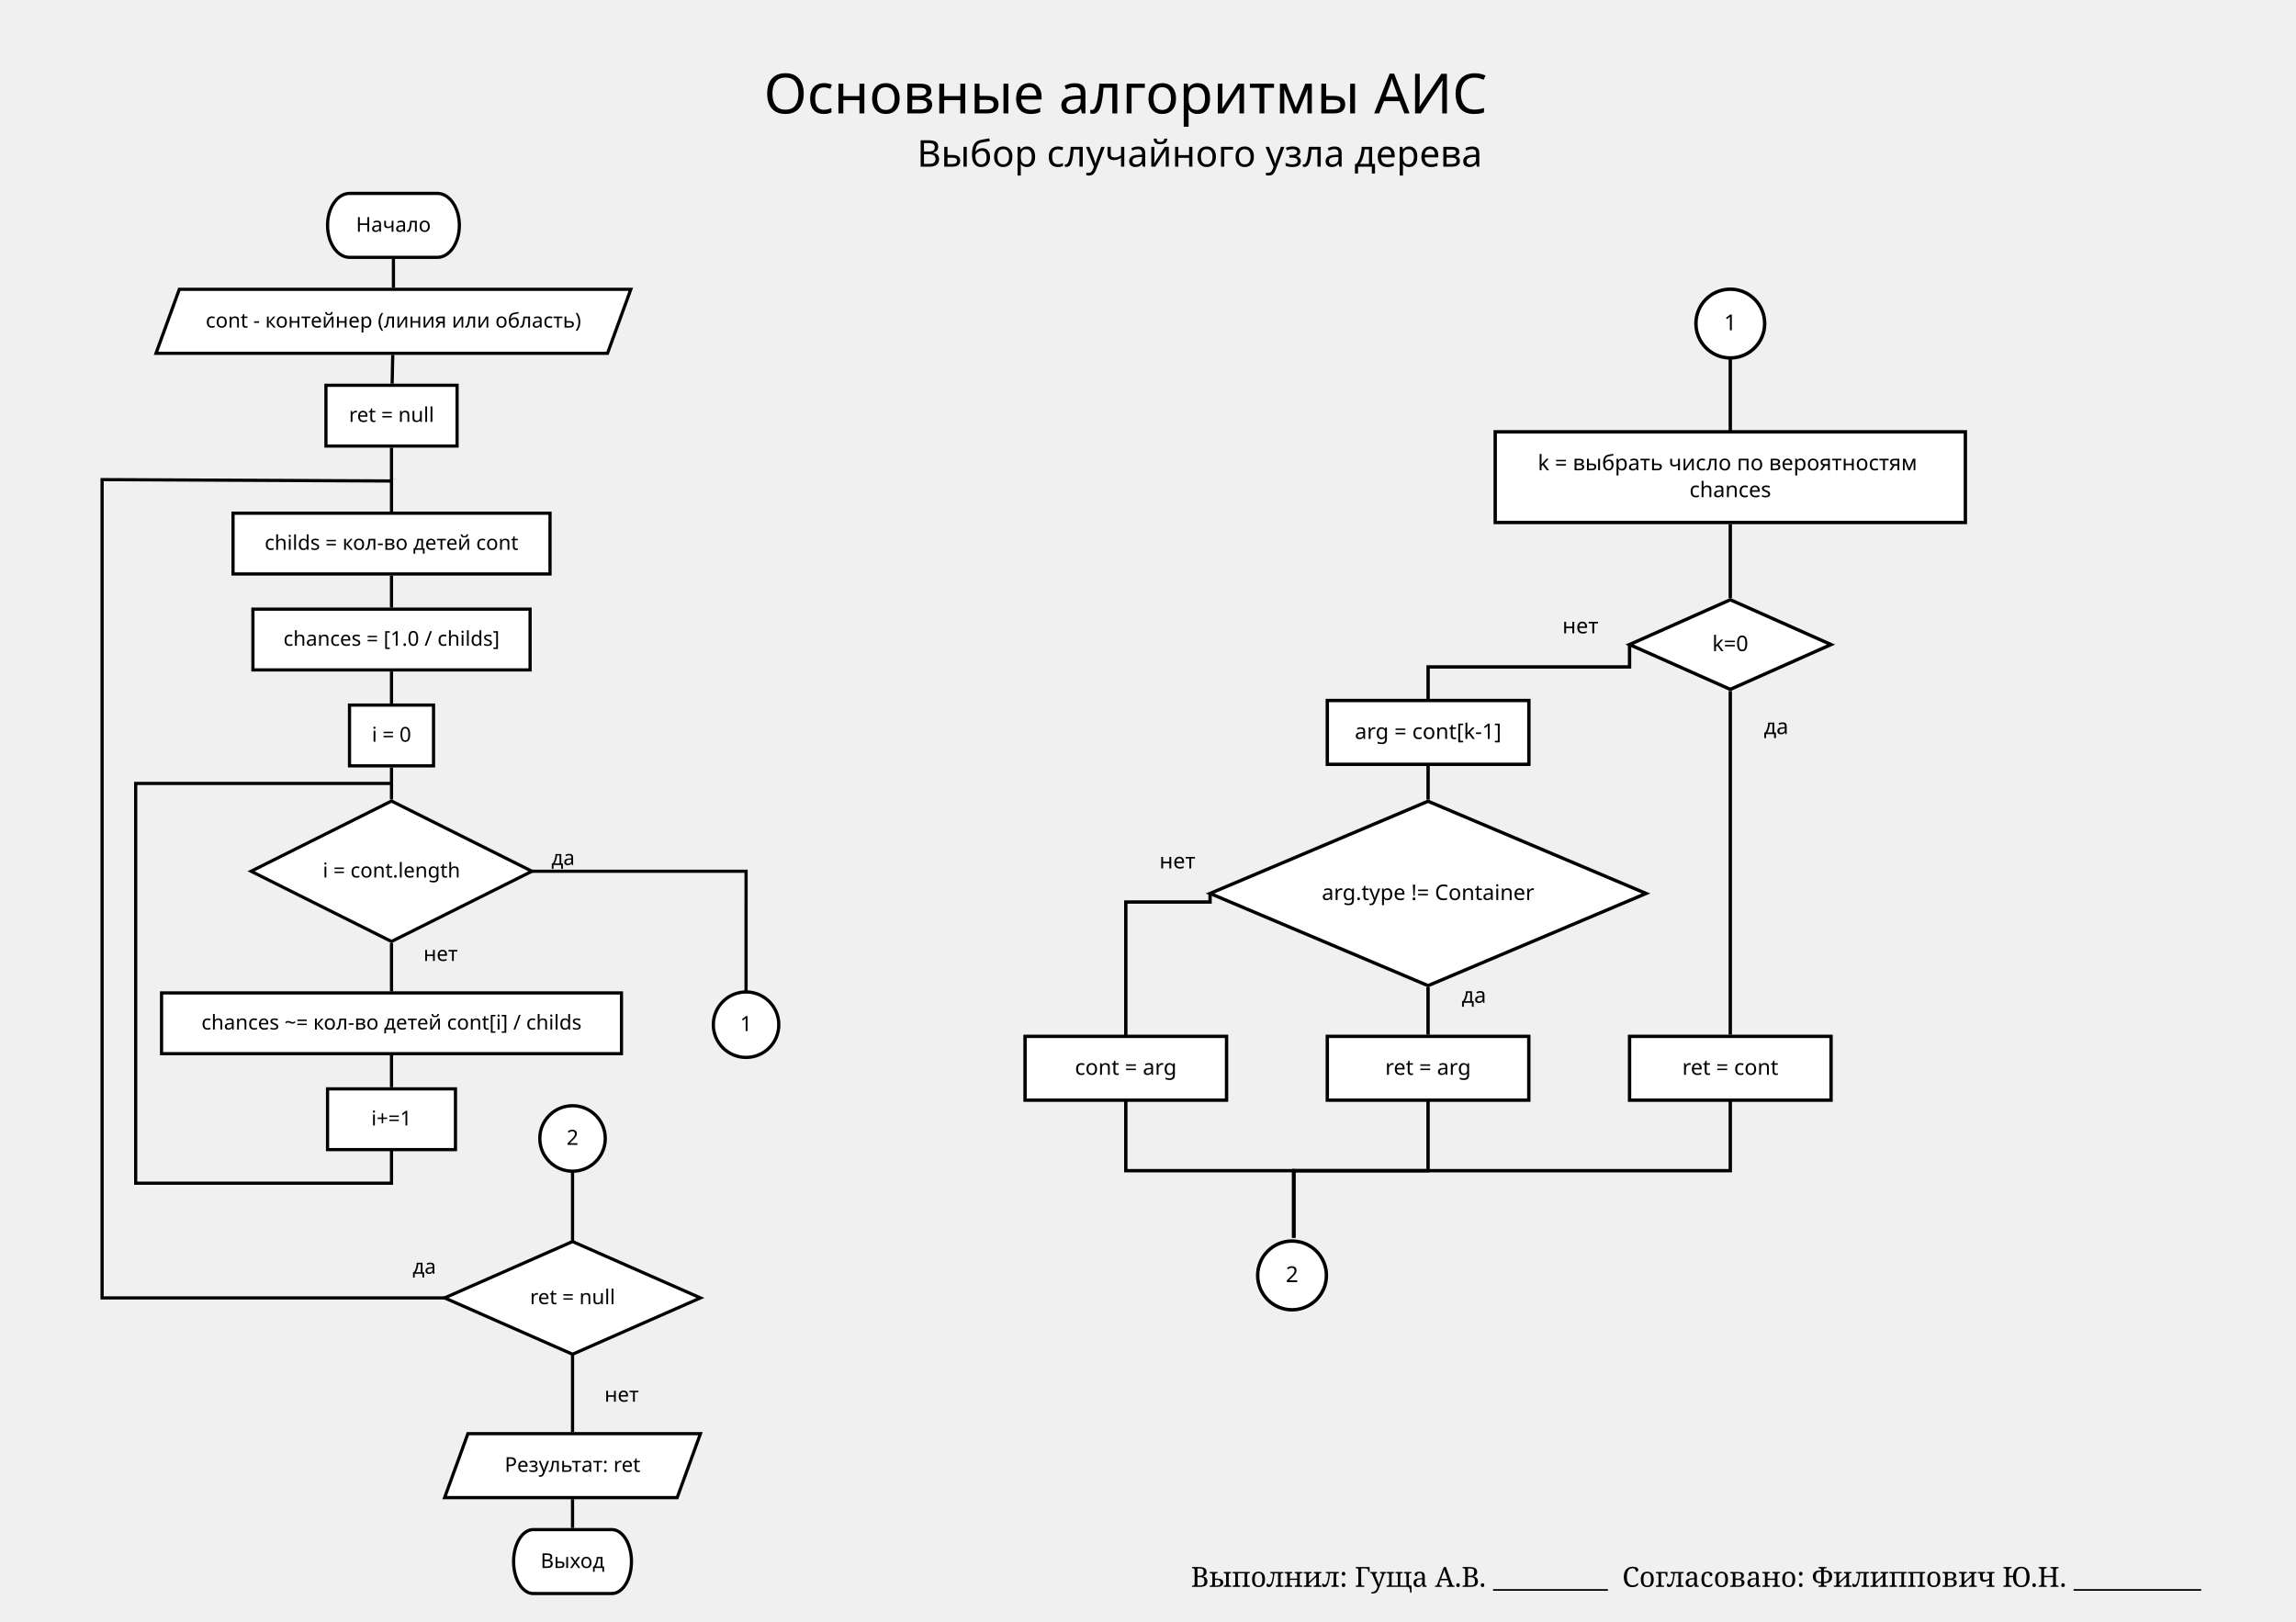
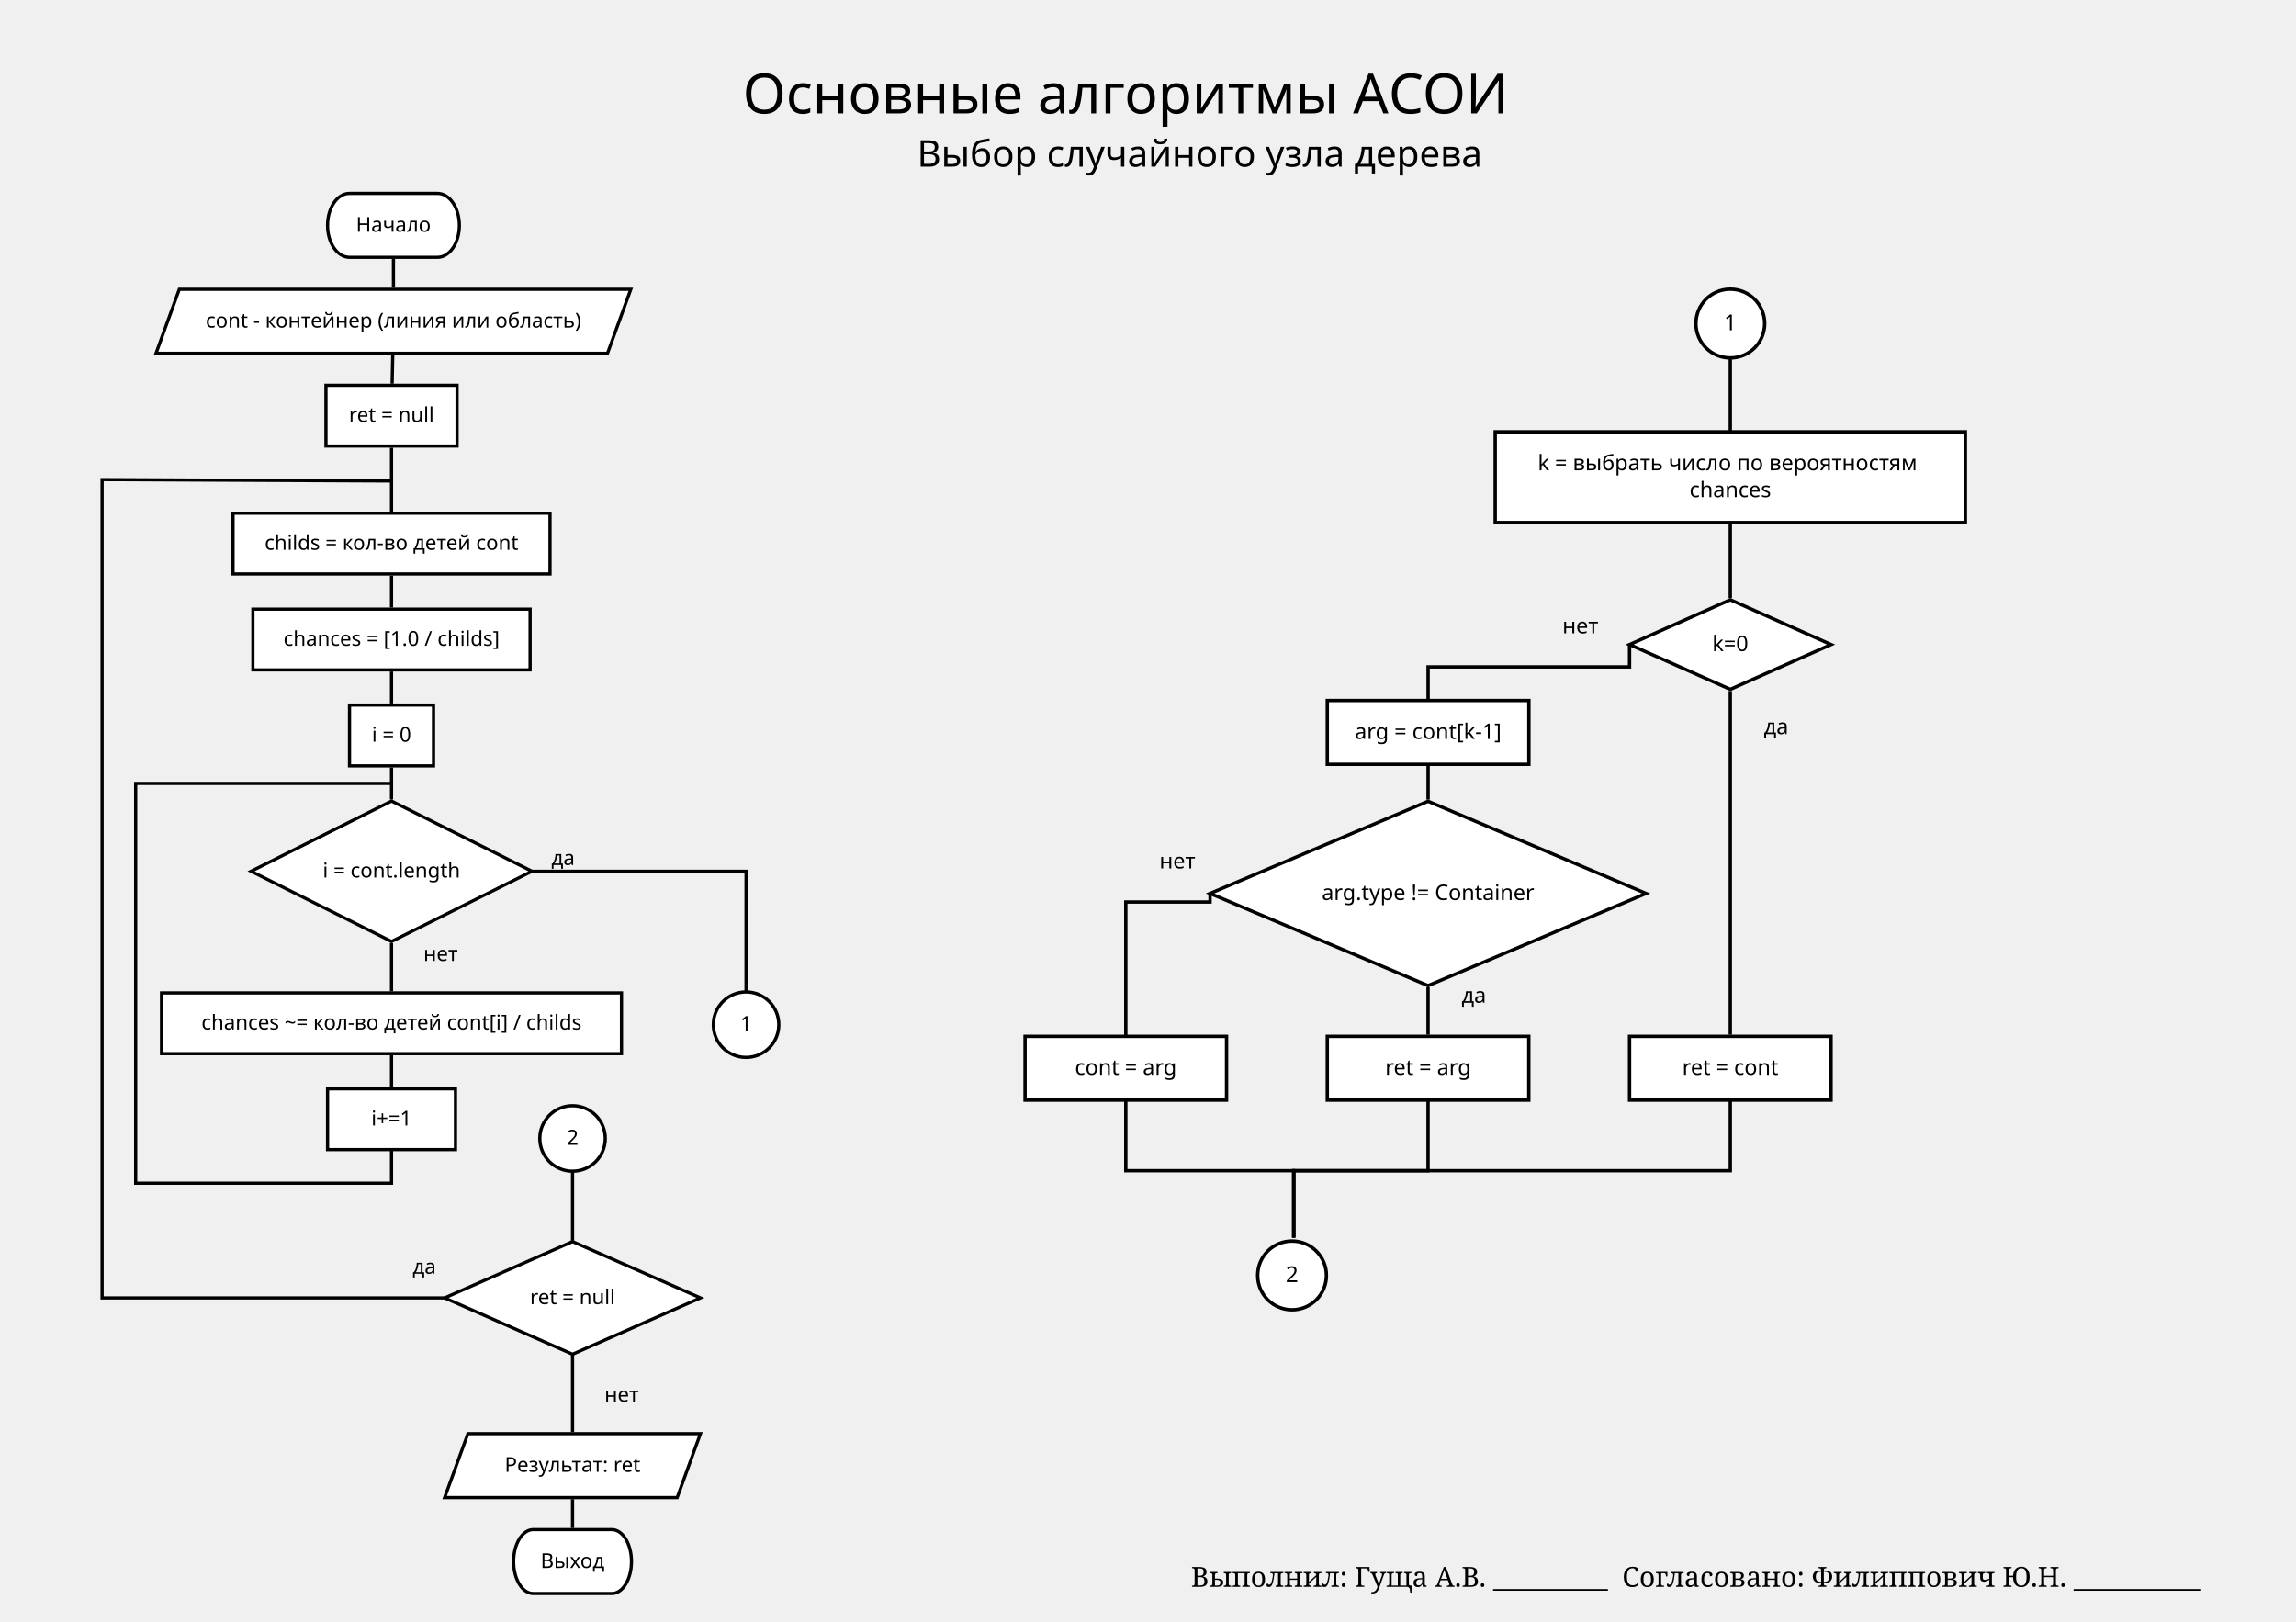
<svg xmlns="http://www.w3.org/2000/svg" width="2979.921" height="2104.724" id="svg2" version="1.1">
  <defs id="defs4">
    <marker orient="auto" refY="0.0" refX="0.0" id="Arrow1Lstart" style="overflow:visible">
      <path id="path16806" d="M 0.0,0.0 L 5.0,-5.0 L -12.5,0.0 L 5.0,5.0 L 0.0,0.0 z " style="fill-rule:evenodd;stroke:#000000;stroke-width:1.0pt" transform="scale(0.8) translate(12.5,0)" />
    </marker>
    <marker orient="auto" refY="0.0" refX="0.0" id="Arrow1Lend" style="overflow:visible;">
      <path id="path16809" d="M 0.0,0.0 L 5.0,-5.0 L -12.5,0.0 L 5.0,5.0 L 0.0,0.0 z " style="fill-rule:evenodd;stroke:#000000;stroke-width:1.0pt;" transform="scale(0.8) rotate(180) translate(12.5,0)" />
    </marker>
    <marker markerWidth="311.562" markerHeight="272.406" orient="auto" id="marker5422">
      <path id="path5420" d="M -154.912,135.447 1.489,-135.447 154.912,130.29 z" style="fill:#000000;fill-opacity:1;stroke:#000000;stroke-width:1px;stroke-linecap:butt;stroke-linejoin:miter;stroke-opacity:1" />
    </marker>
    <marker markerWidth="25.219" markerHeight="33.969" orient="auto" id="marker10150">
      <rect y="-14.876" x="-10.501" height="29.752" width="21.001" id="rect10148" style="opacity:0.369;fill:#ffffff;fill-opacity:1;stroke:#000000;stroke-width:4.226;stroke-miterlimit:4;stroke-opacity:1;stroke-dasharray:none;stroke-dashoffset:0" />
    </marker>
  </defs>
  <g id="layer1" transform="translate(0,1052.362)">
    <text xml:space="preserve" style="font-size:72px;font-style:normal;font-variant:normal;font-weight:normal;font-stretch:normal;text-align:center;line-height:125%;letter-spacing:0px;word-spacing:0px;text-anchor:middle;fill:#000000;fill-opacity:1;stroke:none;font-family:Carlito;-inkscape-font-specification:Carlito" x="1507.594" y="-905.169" id="text3004">
-       <tspan x="1507.594" y="-905.169" id="tspan3008">Основные алгоритмы АИС</tspan>
+       <tspan x="1507.594" y="-905.169" id="tspan3008">Основные алгоритмы АСОИ</tspan>
    </text>
    <flowRoot xml:space="preserve" id="flowRoot3010" style="fill:black;stroke:none;stroke-opacity:1;stroke-width:1px;stroke-linejoin:miter;stroke-linecap:butt;fill-opacity:1;font-family:Carlito;font-style:normal;font-weight:normal;font-size:32px;line-height:125%;letter-spacing:0px;word-spacing:0px;-inkscape-font-specification:Carlito;font-stretch:normal;font-variant:normal">
      <flowRegion id="flowRegion3012">
        <rect id="rect3014" width="1371.16" height="960.307" x="76.726" y="342.512" style="font-size:32px" />
      </flowRegion>
      <flowPara id="flowPara3016" />
    </flowRoot>
    <text xml:space="preserve" style="font-size:40px;font-style:normal;font-variant:normal;font-weight:normal;font-stretch:normal;line-height:125%;letter-spacing:0px;word-spacing:0px;fill:#000000;fill-opacity:1;stroke:none;font-family:Carlito;-inkscape-font-specification:Carlito" x="66.825" y="340.037" id="text3018" transform="translate(0,-1052.362)">
      <tspan id="tspan3020" x="66.825" y="340.037" />
    </text>
    <text xml:space="preserve" style="font-size:48px;font-style:normal;font-variant:normal;font-weight:normal;font-stretch:normal;line-height:125%;letter-spacing:0px;word-spacing:0px;fill:#000000;fill-opacity:0;stroke:none;font-family:Carlito;-inkscape-font-specification:Carlito" x="353.928" y="458.838" id="text3022" transform="translate(0,-1052.362)">
      <tspan id="tspan3024" x="353.928" y="458.838" />
    </text>
    <text xml:space="preserve" style="font-size:48px;font-style:normal;font-variant:normal;font-weight:normal;font-stretch:normal;line-height:125%;letter-spacing:0px;word-spacing:0px;fill:#000000;fill-opacity:1;stroke:none;font-family:Carlito;-inkscape-font-specification:Carlito" x="158.401" y="359.837" id="text3026" transform="translate(0,-1052.362)">
      <tspan id="tspan3028" x="158.401" y="359.837" />
    </text>
    <text xml:space="preserve" style="font-size:48px;font-style:normal;font-variant:normal;font-weight:normal;font-stretch:normal;line-height:125%;letter-spacing:0px;word-spacing:0px;fill:#000000;fill-opacity:1;stroke:none;font-family:Carlito;-inkscape-font-specification:Carlito" x="497.479" y="357.362" id="text3038" transform="translate(0,-1052.362)">
      <tspan id="tspan3040" x="497.479" y="357.362" />
    </text>
    <text xml:space="preserve" style="font-size:48px;font-style:normal;font-variant:normal;font-weight:normal;font-stretch:normal;line-height:125%;letter-spacing:0px;word-spacing:0px;fill:#000000;fill-opacity:1;stroke:none;font-family:Carlito;-inkscape-font-specification:Carlito" x="1754.787" y="1025.617" id="text3074" transform="translate(0,-1052.362)">
      <tspan id="tspan3076" x="1754.787" y="1025.617" />
    </text>
    <text xml:space="preserve" style="font-size:48px;font-style:normal;font-variant:normal;font-weight:normal;font-stretch:normal;line-height:125%;letter-spacing:0px;word-spacing:0px;fill:#000000;fill-opacity:1;stroke:none;font-family:Carlito;-inkscape-font-specification:Carlito" x="74.251" y="1401.82" id="text3110" transform="translate(0,-1052.362)">
      <tspan id="tspan3112" x="74.251" y="1401.82" />
    </text>
    <path style="fill:none;stroke:#000000;stroke-width:0;stroke-linecap:butt;stroke-linejoin:miter;stroke-opacity:1;marker-end:none;marker-mid:none;stroke-miterlimit:4;stroke-dasharray:none" d="m -1513.838,559.385 924.054,157.509" id="path5425" transform="translate(0,-1052.362)" />
    <text xml:space="preserve" style="font-size:48px;font-style:normal;font-variant:normal;font-weight:normal;font-stretch:normal;line-height:125%;letter-spacing:0px;word-spacing:0px;fill:#000000;fill-opacity:1;stroke:none;font-family:Carlito;-inkscape-font-specification:Carlito" x="1944.363" y="540.133" id="text20981" transform="translate(0,-1052.362)">
      <tspan id="tspan20983" x="1944.363" y="540.133" />
    </text>
    <text xml:space="preserve" style="font-size:48px;font-style:normal;font-variant:normal;font-weight:normal;font-stretch:normal;line-height:125%;letter-spacing:0px;word-spacing:0px;fill:#000000;fill-opacity:1;stroke:none;font-family:Carlito;-inkscape-font-specification:Carlito" x="1903.289" y="849.89" id="text21570" transform="translate(0,-1052.362)">
      <tspan id="tspan21572" x="1903.289" y="849.89" />
    </text>
    <text font-size="12.8" style="font-size:15.232px;font-style:normal;font-weight:normal;text-anchor:start;fill:#000000;font-family:sans-serif" x="401.645" y="-144.542" id="text24123">
      <tspan x="401.645" y="-144.542" id="tspan24125" />
    </text>
    <g id="g27076" transform="matrix(2.075203,0,0,2.075203,-1774.59,-801.376)">
      <path style="fill:#ffffff" d="m 1073.74,0 54.95,0 c 7.58,0 13.74,8.954 13.74,20 0,11.046 -6.16,20 -13.74,20 l -54.95,0 c -7.59,0 -13.74,-8.954 -13.74,-20 0,-11.046 6.15,-20 13.74,-20 z" id="path27078" />
      <path style="fill:none;stroke:#000000;stroke-width:2" d="m 1073.74,0 54.95,0 c 7.58,0 13.74,8.954 13.74,20 0,11.046 -6.16,20 -13.74,20 l -54.95,0 c -7.59,0 -13.74,-8.954 -13.74,-20 0,-11.046 6.15,-20 13.74,-20" id="path27080" />
      <text font-size="12.8" style="font-size:12.8px;font-style:normal;font-weight:normal;text-anchor:middle;fill:#000000;font-family:sans-serif" x="1101.21" y="24" id="text27082">
        <tspan x="1101.21" y="24" id="tspan27084">Начало</tspan>
      </text>
    </g>
    <g id="g27086" transform="matrix(2.075203,0,0,2.075203,-1774.59,-801.376)">
      <polygon style="fill:#ffffff" points="967.283,60 1249.66,60 1235.1,100 952.724,100 " id="polygon27088" />
      <polygon style="fill:none;stroke:#000000;stroke-width:2" points="967.283,60 1249.66,60 1235.1,100 952.724,100 " id="polygon27090" />
      <text font-size="12.8" style="font-size:12.8px;font-style:normal;font-weight:normal;text-anchor:middle;fill:#000000;font-family:sans-serif" x="1101.19" y="83.9" id="text27092">
        <tspan x="1101.19" y="83.9" id="tspan27094">cont - контейнер (линия или область)</tspan>
      </text>
    </g>
    <line style="fill:none;stroke:#000000;stroke-width:4.15" x1="510.623" y1="-716.311" x2="510.623" y2="-678.921" id="line27096" />
    <g id="g27098" transform="matrix(2.075203,0,0,2.075203,-1774.59,-801.376)">
      <rect style="fill:#ffffff" x="1059" y="120" width="82" height="38" id="rect27100" />
      <rect style="fill:none;stroke:#000000;stroke-width:2" x="1059" y="120" width="82" height="38" id="rect27102" />
      <text font-size="12.8" style="font-size:12.8px;font-style:normal;font-weight:normal;text-anchor:middle;fill:#000000;font-family:sans-serif" x="1100" y="142.9" id="text27104">
        <tspan x="1100" y="142.9" id="tspan27106">ret = null</tspan>
      </text>
    </g>
    <line style="fill:none;stroke:#000000;stroke-width:4.15" x1="509.731" y1="-591.808" x2="508.963" y2="-554.427" id="line27108" />
    <g id="g27110" transform="matrix(2.075203,0,0,2.075203,-1774.59,-801.376)">
      <rect style="fill:#ffffff" x="1000.88" y="200" width="198.25" height="38" id="rect27112" />
      <rect style="fill:none;stroke:#000000;stroke-width:2" x="1000.88" y="200" width="198.25" height="38" id="rect27114" />
      <text font-size="12.8" style="font-size:12.8px;font-style:normal;font-weight:normal;text-anchor:middle;fill:#000000;font-family:sans-serif" x="1100" y="222.9" id="text27116">
        <tspan x="1100" y="222.9" id="tspan27118">childs = кол-во детей cont</tspan>
      </text>
    </g>
    <g id="g27120" transform="matrix(2.075203,0,0,2.075203,-1774.59,-801.376)">
      <rect style="fill:#ffffff" x="1013.32" y="260" width="173.35" height="38" id="rect27122" />
      <rect style="fill:none;stroke:#000000;stroke-width:2" x="1013.32" y="260" width="173.35" height="38" id="rect27124" />
      <text font-size="12.8" style="font-size:12.8px;font-style:normal;font-weight:normal;text-anchor:middle;fill:#000000;font-family:sans-serif" x="1100" y="282.9" id="text27126">
        <tspan x="1100" y="282.9" id="tspan27128">chances = [1.0 / childs]</tspan>
      </text>
    </g>
    <g id="g27130" transform="matrix(2.075203,0,0,2.075203,-1774.59,-801.376)">
      <rect style="fill:#ffffff" x="1073.73" y="320" width="52.55" height="38" id="rect27132" />
      <rect style="fill:none;stroke:#000000;stroke-width:2" x="1073.73" y="320" width="52.55" height="38" id="rect27134" />
      <text font-size="12.8" style="font-size:12.8px;font-style:normal;font-weight:normal;text-anchor:middle;fill:#000000;font-family:sans-serif" x="1100" y="342.9" id="text27136">
        <tspan x="1100" y="342.9" id="tspan27138">i = 0</tspan>
      </text>
    </g>
    <g id="g27140" transform="matrix(2.075203,0,0,2.075203,-1774.59,-801.376)">
      <polygon style="fill:#ffffff" points="1100,380 1187.84,423.919 1100,467.838 1012.16,423.919 " id="polygon27142" />
      <polygon style="fill:none;stroke:#000000;stroke-width:2" points="1100,380 1187.84,423.919 1100,467.838 1012.16,423.919 " id="polygon27144" />
      <text font-size="12.8" style="font-size:12.8px;font-style:normal;font-weight:normal;text-anchor:middle;fill:#000000;font-family:sans-serif" x="1100" y="427.819" id="text27146">
        <tspan x="1100" y="427.819" id="tspan27148">i = cont.length</tspan>
      </text>
    </g>
    <text font-size="12.8" style="font-size:26.563px;font-style:normal;font-weight:normal;text-anchor:start;fill:#000000;font-family:sans-serif" x="715.653" y="70.209" id="text27150">
      <tspan x="715.653" y="70.209" id="tspan27152">да</tspan>
    </text>
    <text font-size="12.8" style="font-size:26.563px;font-style:normal;font-weight:normal;text-anchor:start;fill:#000000;font-family:sans-serif" x="549.637" y="194.721" id="text27154">
      <tspan x="549.637" y="194.721" id="tspan27156">нет</tspan>
    </text>
    <g id="g27158" transform="matrix(2.075203,0,0,2.075203,-1774.59,-801.376)">
      <rect style="fill:#ffffff" x="956.176" y="500" width="287.65" height="38" id="rect27160" />
      <rect style="fill:none;stroke:#000000;stroke-width:2" x="956.176" y="500" width="287.65" height="38" id="rect27162" />
      <text font-size="12.8" style="font-size:12.8px;font-style:normal;font-weight:normal;text-anchor:middle;fill:#000000;font-family:sans-serif" x="1100" y="522.9" id="text27164">
        <tspan x="1100" y="522.9" id="tspan27166">chances ~= кол-во детей cont[i] / childs</tspan>
      </text>
    </g>
    <g id="g27168" transform="matrix(2.075203,0,0,2.075203,-1774.59,-801.376)">
      <rect style="fill:#ffffff" x="1060" y="560" width="80" height="38" id="rect27170" />
      <rect style="fill:none;stroke:#000000;stroke-width:2" x="1060" y="560" width="80" height="38" id="rect27172" />
      <text font-size="12.8" style="font-size:12.8px;font-style:normal;font-weight:normal;text-anchor:middle;fill:#000000;font-family:sans-serif" x="1100" y="582.9" id="text27174">
        <tspan x="1100" y="582.9" id="tspan27176">i+=1</tspan>
      </text>
    </g>
    <polyline style="fill:none;stroke:#000000;stroke-width:2" points="1100,598 1100,619 940,619 940,368.998 1100,368.998 " id="polyline27178" transform="matrix(2.075203,0,0,2.075203,-1774.59,-801.376)" />
    <line style="fill:none;stroke:#000000;stroke-width:4.15" x1="508.133" y1="-56.387" x2="508.133" y2="-14.872" id="line27180" />
    <line style="fill:none;stroke:#000000;stroke-width:4.15;stroke-miterlimit:4;stroke-dasharray:none" x1="508.133" y1="171.558" x2="508.133" y2="234.179" id="line27182" />
    <line style="fill:none;stroke:#000000;stroke-width:4.15" x1="508.133" y1="317.148" x2="508.133" y2="358.673" id="line27184" />
    <line style="fill:none;stroke:#000000;stroke-width:4.15" x1="508.133" y1="-471.398" x2="508.133" y2="-388.431" id="line27186" />
    <line style="fill:none;stroke:#000000;stroke-width:4.15" x1="508.133" y1="-305.413" x2="508.133" y2="-263.888" id="line27188" />
    <line style="fill:none;stroke:#000000;stroke-width:4.15" x1="508.133" y1="-180.901" x2="508.133" y2="-139.376" id="line27190" />
    <g id="g27192" transform="matrix(2.179299,0,0,2.179299,-848.9009,-1581.594)">
      <rect style="fill:#ffffff" x="1280" y="500" width="280" height="54" id="rect27194" />
      <rect style="fill:none;stroke:#000000;stroke-width:2" x="1280" y="500" width="280" height="54" id="rect27196" />
      <text font-size="12.8" style="font-size:12.8px;font-style:normal;font-weight:normal;text-anchor:middle;fill:#000000;font-family:sans-serif" x="1420" y="522.9" id="text27198">
        <tspan x="1420" y="522.9" id="tspan27200">k = выбрать число по вероятностям</tspan>
        <tspan x="1420" y="538.9" id="tspan27202">chances</tspan>
      </text>
    </g>
    <g id="g27204" transform="matrix(2.179299,0,0,2.179299,-848.9009,-1581.594)">
      <polygon style="fill:#ffffff" points="1360,626.682 1420,600 1480,626.682 1420,653.363 " id="polygon27206" />
      <polygon style="fill:none;stroke:#000000;stroke-width:2" points="1360,626.682 1420,600 1480,626.682 1420,653.363 " id="polygon27208" />
      <text font-size="12.8" style="font-size:12.8px;font-style:normal;font-weight:normal;text-anchor:middle;fill:#000000;font-family:sans-serif" x="1420" y="630.582" id="text27210">
        <tspan x="1420" y="630.582" id="tspan27212">k=0</tspan>
      </text>
    </g>
    <line style="fill:none;stroke:#000000;stroke-width:4.359" x1="2245.704" y1="-372.085" x2="2245.704" y2="-276.194" id="line27216" />
    <text font-size="12.8" style="font-size:27.895px;font-style:normal;font-weight:normal;text-anchor:start;fill:#000000;font-family:sans-serif" x="2289.29" y="-99.671" id="text27218">
      <tspan x="2289.29" y="-99.671" id="tspan27220">да</tspan>
    </text>
    <text font-size="12.8" style="font-size:27.895px;font-style:normal;font-weight:normal;text-anchor:start;fill:#000000;font-family:sans-serif" x="2027.774" y="-230.429" id="text27222">
      <tspan x="2027.774" y="-230.429" id="tspan27224">нет</tspan>
    </text>
    <g id="g27226" transform="matrix(2.179299,0,0,2.179299,-848.9009,-1581.594)">
      <rect style="fill:#ffffff" x="1360" y="860" width="120" height="38" id="rect27228" />
      <rect style="fill:none;stroke:#000000;stroke-width:2" x="1360" y="860" width="120" height="38" id="rect27230" />
      <text font-size="12.8" style="font-size:12.8px;font-style:normal;font-weight:normal;text-anchor:middle;fill:#000000;font-family:sans-serif" x="1420" y="882.9" id="text27232">
        <tspan x="1420" y="882.9" id="tspan27234">ret = cont</tspan>
      </text>
    </g>
    <line style="fill:none;stroke:#000000;stroke-width:4.359" x1="2245.704" y1="-155.541" x2="2245.704" y2="290.43" id="line27236" />
    <g id="g27238" transform="matrix(2.179299,0,0,2.179299,-848.9009,-1581.594)">
      <polygon style="fill:#ffffff" points="1110.18,774.907 1240,720 1369.82,774.907 1240,829.813 " id="polygon27240" />
      <polygon style="fill:none;stroke:#000000;stroke-width:2" points="1110.18,774.907 1240,720 1369.82,774.907 1240,829.813 " id="polygon27242" />
      <text font-size="12.8" style="font-size:12.8px;font-style:normal;font-weight:normal;text-anchor:middle;fill:#000000;font-family:sans-serif" x="1240" y="778.807" id="text27244">
        <tspan x="1240" y="778.807" id="tspan27246">arg.type != Container</tspan>
      </text>
    </g>
    <g id="g27248" transform="matrix(2.179299,0,0,2.179299,-848.9009,-1581.594)">
      <rect style="fill:#ffffff" x="1180" y="660" width="120.05" height="38" id="rect27250" />
      <rect style="fill:none;stroke:#000000;stroke-width:2" x="1180" y="660" width="120.05" height="38" id="rect27252" />
      <text font-size="12.8" style="font-size:12.8px;font-style:normal;font-weight:normal;text-anchor:middle;fill:#000000;font-family:sans-serif" x="1240.03" y="682.9" id="text27254">
        <tspan x="1240.03" y="682.9" id="tspan27256">arg = cont[k-1]</tspan>
      </text>
    </g>
    <text font-size="12.8" style="font-size:27.895px;font-style:normal;font-weight:normal;text-anchor:start;fill:#000000;font-family:sans-serif" x="1897.016" y="249.017" id="text27258">
      <tspan x="1897.016" y="249.017" id="tspan27260">да</tspan>
    </text>
    <text font-size="12.8" style="font-size:27.895px;font-style:normal;font-weight:normal;text-anchor:start;fill:#000000;font-family:sans-serif" x="1504.742" y="74.673" id="text27262">
      <tspan x="1504.742" y="74.673" id="tspan27264">нет</tspan>
    </text>
    <g id="g27266" transform="matrix(2.179299,0,0,2.179299,-848.9009,-1581.594)">
      <rect style="fill:#ffffff" x="1180" y="860" width="120" height="38" id="rect27268" />
      <rect style="fill:none;stroke:#000000;stroke-width:2" x="1180" y="860" width="120" height="38" id="rect27270" />
      <text font-size="12.8" style="font-size:12.8px;font-style:normal;font-weight:normal;text-anchor:middle;fill:#000000;font-family:sans-serif" x="1240" y="882.9" id="text27272">
        <tspan x="1240" y="882.9" id="tspan27274">ret = arg</tspan>
      </text>
    </g>
    <g id="g27276" transform="matrix(2.179299,0,0,2.179299,-848.9009,-1581.594)">
      <rect style="fill:#ffffff" x="1000" y="860" width="120" height="38" id="rect27278" />
      <rect style="fill:none;stroke:#000000;stroke-width:2" x="1000" y="860" width="120" height="38" id="rect27280" />
      <text font-size="12.8" style="font-size:12.8px;font-style:normal;font-weight:normal;text-anchor:middle;fill:#000000;font-family:sans-serif" x="1060" y="882.9" id="text27282">
        <tspan x="1060" y="882.9" id="tspan27284">cont = arg</tspan>
      </text>
    </g>
    <g id="g27286" transform="matrix(2.075203,0,0,2.075203,-1664.154,-1474.511)">
      <polygon style="fill:#ffffff" points="1240,1015.11 1160,1050.34 1080,1015.11 1160,979.873 " id="polygon27288" />
      <polygon style="fill:none;stroke:#000000;stroke-width:2" points="1240,1015.11 1160,1050.34 1080,1015.11 1160,979.873 " id="polygon27290" />
      <text font-size="12.8" style="font-size:12.8px;font-style:normal;font-weight:normal;text-anchor:middle;fill:#000000;font-family:sans-serif" x="1160" y="1019.01" id="text27292">
        <tspan x="1160" y="1019.01" id="tspan27294">ret = null</tspan>
      </text>
    </g>
    <text font-size="12.8" style="font-size:26.563px;font-style:normal;font-weight:normal;text-anchor:start;fill:#000000;font-family:sans-serif" x="535.561" y="600.691" id="text27296">
      <tspan x="535.561" y="600.691" id="tspan27298">да</tspan>
    </text>
    <text font-size="12.8" style="font-size:26.563px;font-style:normal;font-weight:normal;text-anchor:start;fill:#000000;font-family:sans-serif" x="784.585" y="766.708" id="text27300">
      <tspan x="784.585" y="766.708" id="tspan27302">нет</tspan>
    </text>
    <g id="g27304" transform="matrix(2.075203,0,0,2.075203,-1664.154,-1474.511)">
      <polygon style="fill:#ffffff" points="1240,1100 1225.44,1140 1080,1140 1094.56,1100 " id="polygon27306" />
      <polygon style="fill:none;stroke:#000000;stroke-width:2" points="1240,1100 1225.44,1140 1080,1140 1094.56,1100 " id="polygon27308" />
      <text font-size="12.8" style="font-size:12.8px;font-style:normal;font-weight:normal;text-anchor:middle;fill:#000000;font-family:sans-serif" x="1160" y="1123.9" id="text27310">
        <tspan x="1160" y="1123.9" id="tspan27312">Результат: ret</tspan>
      </text>
    </g>
    <g id="g27314" transform="matrix(2.075203,0,0,2.075203,-1664.154,-1474.511)">
      <path style="fill:#ffffff" d="m 1135.42,1160 49.16,0 c 6.78,0 12.28,8.95 12.28,20 0,11.05 -5.5,20 -12.28,20 l -49.16,0 c -6.78,0 -12.28,-8.95 -12.28,-20 0,-11.05 5.5,-20 12.28,-20 z" id="path27316" />
      <path style="fill:none;stroke:#000000;stroke-width:2" d="m 1135.42,1160 49.16,0 c 6.78,0 12.28,8.95 12.28,20 0,11.05 -5.5,20 -12.28,20 l -49.16,0 c -6.78,0 -12.28,-8.95 -12.28,-20 0,-11.05 5.5,-20 12.28,-20" id="path27318" />
      <text font-size="12.8" style="font-size:12.8px;font-style:normal;font-weight:normal;text-anchor:middle;fill:#000000;font-family:sans-serif" x="1160" y="1184" id="text27320">
        <tspan x="1160" y="1184" id="tspan27322">Выход</tspan>
      </text>
    </g>
    <line style="fill:none;stroke:#000000;stroke-width:4.15" x1="743.081" y1="705.157" x2="743.081" y2="806.137" id="line27326" />
    <line style="fill:none;stroke:#000000;stroke-width:4.15" x1="743.081" y1="893.274" x2="743.081" y2="930.669" id="line27328" />
    <line style="fill:none;stroke:#000000;stroke-width:4.359" x1="1853.43" y1="228.996" x2="1853.43" y2="290.45" id="line27330" />
    <line style="fill:none;stroke:#000000;stroke-width:4.359" x1="1853.495" y1="-60.443" x2="1853.473" y2="-14.665" id="line27332" />
    <polyline style="fill:none;stroke:#000000;stroke-width:2" points="1360,626.682 1360,640 1240.03,640 1240.03,660 " id="polyline27334" transform="matrix(2.179299,0,0,2.179299,-848.9009,-1581.594)" />
    <polyline style="fill:none;stroke:#000000;stroke-width:2" points="1110.18,774.907 1110.18,780 1060,780 1060,860 " id="polyline27336" transform="matrix(2.179299,0,0,2.179299,-848.9009,-1581.594)" />
    <polyline style="fill:none;stroke:#000000;stroke-width:2" points="1060,898 1060,940 1160,940 1160,979.873 " id="polyline27338" transform="matrix(2.179299,0,0,2.179299,-848.9009,-1581.594)" />
    <polyline style="fill:none;stroke:#000000;stroke-width:2" points="1240,898 1240,940 1160,940 1160,979.873 " id="polyline27340" transform="matrix(2.179299,0,0,2.179299,-848.9009,-1581.594)" />
    <polyline style="fill:none;stroke:#000000;stroke-width:2" points="1420,898 1420,940 1160,940 1160,979.873 " id="polyline27342" transform="matrix(2.179299,0,0,2.179299,-848.9009,-1581.594)" />
    <text xml:space="preserve" style="font-size:48px;font-style:normal;font-variant:normal;font-weight:normal;font-stretch:normal;line-height:125%;letter-spacing:0px;word-spacing:0px;fill:#000000;fill-opacity:1;stroke:none;font-family:Carlito;-inkscape-font-specification:Carlito" x="1190.24" y="-836.076" id="text27486">
      <tspan id="tspan27488" x="1190.24" y="-836.076">Выбор случайного узла дерева</tspan>
    </text>
    <text xml:space="preserve" style="font-size:56px;font-style:normal;font-variant:normal;font-weight:normal;font-stretch:normal;line-height:125%;letter-spacing:0px;word-spacing:0px;fill:#000000;fill-opacity:1;stroke:none;font-family:Serif;-inkscape-font-specification:Serif" x="1545.708" y="1007.026" id="text4204">
      <tspan id="tspan4206" x="1545.708" y="1007.026" style="font-size:36px">Выполнил: Гуща А.В. _________  Согласовано: Филиппович Ю.Н. __________</tspan>
    </text>
    <g id="g24113" transform="matrix(2.124198,0,0,2.124198,-476.1588,-19.91797)">
      <ellipse d="m 700,140 c 0,11.046 -8.954,20 -20,20 -11.046,0 -20,-8.954 -20,-20 0,-11.046 8.954,-20 20,-20 11.046,0 20,8.954 20,20 z" style="fill:#ffffff" cx="680" cy="140" rx="20" ry="20" id="ellipse24115" />
      <ellipse d="m 700,140 c 0,11.046 -8.954,20 -20,20 -11.046,0 -20,-8.954 -20,-20 0,-11.046 8.954,-20 20,-20 11.046,0 20,8.954 20,20 z" style="fill:none;stroke:#000000;stroke-width:2" cx="680" cy="140" rx="20" ry="20" id="ellipse24117" />
      <text font-size="12.8" style="font-size:12.8px;font-style:normal;font-weight:normal;text-anchor:middle;fill:#000000;font-family:sans-serif" x="680" y="143.9" id="text24119">
        <tspan x="680" y="143.9" id="tspan24121">1</tspan>
      </text>
    </g>
    <g id="g24113-1" transform="matrix(2.230752,0,0,2.230752,728.7925,-944.7559)">
      <ellipse d="m 700,140 c 0,11.046 -8.954,20 -20,20 -11.046,0 -20,-8.954 -20,-20 0,-11.046 8.954,-20 20,-20 11.046,0 20,8.954 20,20 z" style="fill:#ffffff" cx="680" cy="140" rx="20" ry="20" id="ellipse24115-8" />
      <ellipse d="m 700,140 c 0,11.046 -8.954,20 -20,20 -11.046,0 -20,-8.954 -20,-20 0,-11.046 8.954,-20 20,-20 11.046,0 20,8.954 20,20 z" style="fill:none;stroke:#000000;stroke-width:2" cx="680" cy="140" rx="20" ry="20" id="ellipse24117-8" />
      <text font-size="12.8" style="font-size:12.8px;font-style:normal;font-weight:normal;text-anchor:middle;fill:#000000;font-family:sans-serif" x="680" y="143.9" id="text24119-6">
        <tspan x="680" y="143.9" id="tspan24121-2">1</tspan>
      </text>
    </g>
    <line style="fill:none;stroke:#000000;stroke-width:4.15" x1="743.081" y1="467.613" x2="743.081" y2="558.924" id="line27216-3" />
    <line style="fill:none;stroke:#000000;stroke-width:4.359" x1="2245.704" y1="-587.836" x2="2245.704" y2="-491.944" id="line27216-1" />
    <g id="g24113-1-7" transform="matrix(2.230752,0,0,2.230752,159.9955,290.5622)">
      <ellipse d="m 700,140 c 0,11.046 -8.954,20 -20,20 -11.046,0 -20,-8.954 -20,-20 0,-11.046 8.954,-20 20,-20 11.046,0 20,8.954 20,20 z" style="fill:#ffffff" cx="680" cy="140" rx="20" ry="20" id="ellipse24115-8-2" />
      <ellipse d="m 700,140 c 0,11.046 -8.954,20 -20,20 -11.046,0 -20,-8.954 -20,-20 0,-11.046 8.954,-20 20,-20 11.046,0 20,8.954 20,20 z" style="fill:none;stroke:#000000;stroke-width:2" cx="680" cy="140" rx="20" ry="20" id="ellipse24117-8-4" />
      <text font-size="12.8" style="font-size:12.8px;font-style:normal;font-weight:normal;text-anchor:middle;fill:#000000;font-family:sans-serif" x="680" y="143.9" id="text24119-6-4">
        <tspan x="680" y="143.9" id="tspan24121-2-0">2</tspan>
      </text>
    </g>
    <g id="g24113-1-1" transform="matrix(2.124198,0,0,2.124198,-701.3731,127.7415)">
      <ellipse d="m 700,140 c 0,11.046 -8.954,20 -20,20 -11.046,0 -20,-8.954 -20,-20 0,-11.046 8.954,-20 20,-20 11.046,0 20,8.954 20,20 z" style="fill:#ffffff" cx="680" cy="140" rx="20" ry="20" id="ellipse24115-8-25" />
      <ellipse d="m 700,140 c 0,11.046 -8.954,20 -20,20 -11.046,0 -20,-8.954 -20,-20 0,-11.046 8.954,-20 20,-20 11.046,0 20,8.954 20,20 z" style="fill:none;stroke:#000000;stroke-width:2" cx="680" cy="140" rx="20" ry="20" id="ellipse24117-8-3" />
      <text font-size="12.8" style="font-size:12.8px;font-style:normal;font-weight:normal;text-anchor:middle;fill:#000000;font-family:sans-serif" x="680" y="143.9" id="text24119-6-6">
        <tspan x="680" y="143.9" id="tspan24121-2-3">2</tspan>
      </text>
    </g>
    <path style="color:#000000;fill:none;stroke:#000000;stroke-width:4.15;stroke-linecap:butt;stroke-linejoin:miter;stroke-miterlimit:4;stroke-opacity:1;stroke-dasharray:none;stroke-dashoffset:0;marker:none;visibility:visible;display:inline;overflow:visible;enable-background:accumulate" d="m 690.419,78.342 277.877,0 -0.019,156.644" id="path3847" />
    <path style="color:#000000;fill:none;stroke:#000000;stroke-width:4.15;stroke-linecap:butt;stroke-linejoin:miter;stroke-miterlimit:4;stroke-opacity:1;stroke-dasharray:none;stroke-dashoffset:0;marker:none;visibility:visible;display:inline;overflow:visible;enable-background:accumulate" d="m 577.065,632.048 -444.544,0 0,-1061.963 375.612,1.8" id="path4647" />
  </g>
</svg>
